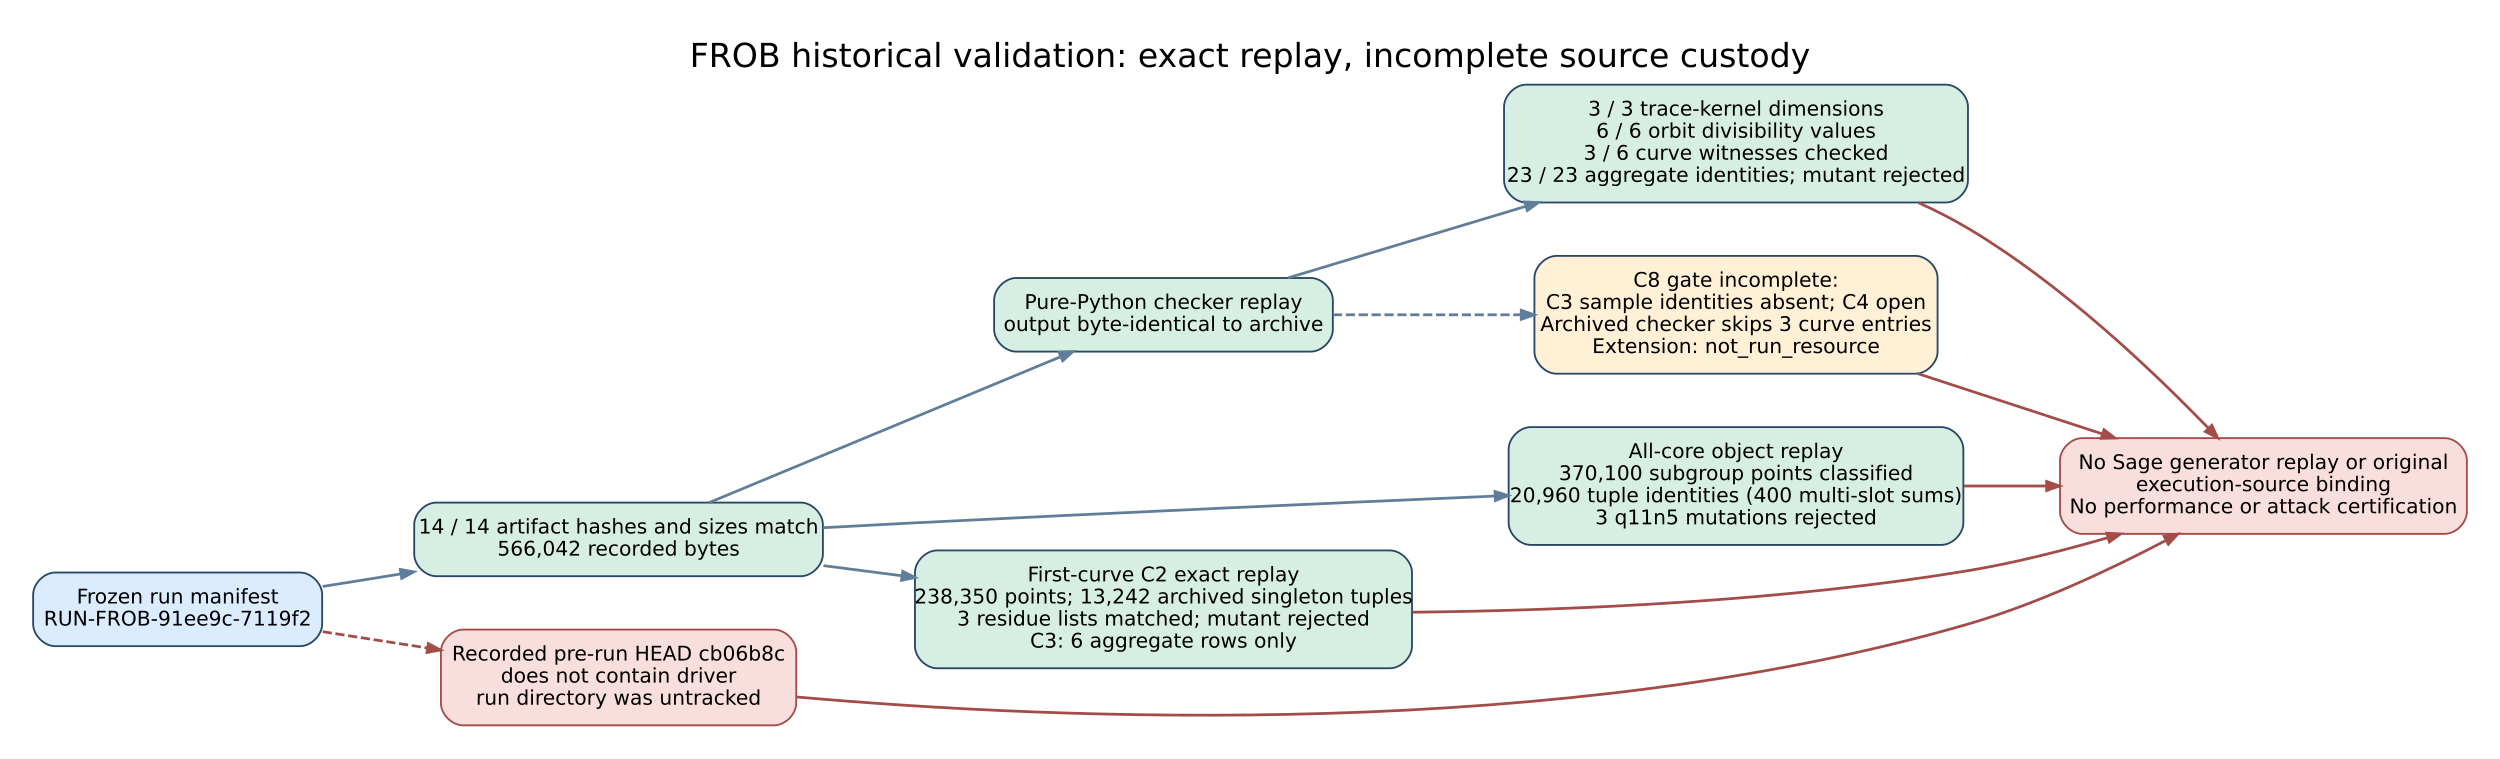
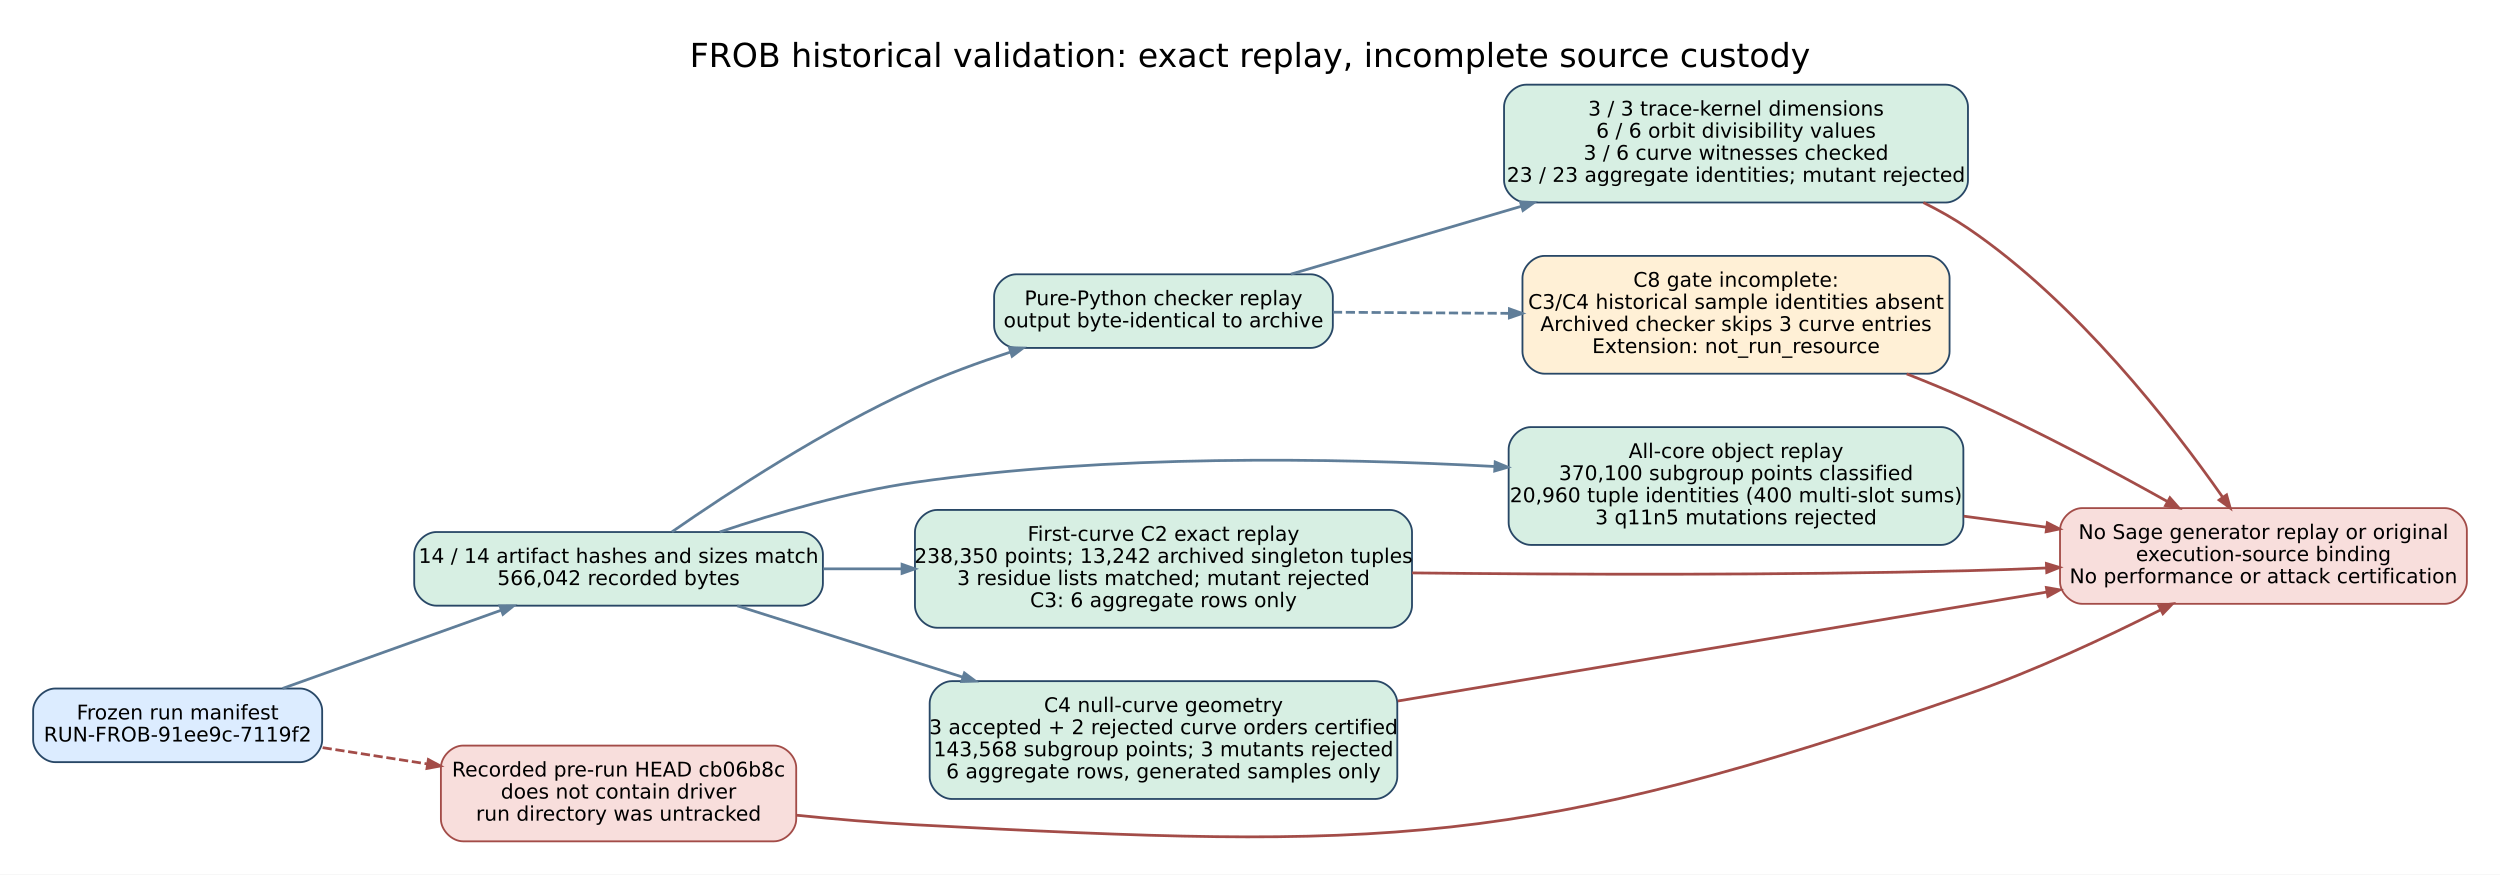
- <svg xmlns="http://www.w3.org/2000/svg" width="1358pt" height="412pt" viewBox="0.00 0.00 1358.00 412.00">
-   <g id="graph0" class="graph" transform="scale(1 1) rotate(0) translate(18 394)">
-     <polygon fill="white" stroke="transparent" points="-18,18 -18,-394 1340,-394 1340,18 -18,18" />
-     <text text-anchor="middle" x="661" y="-357.6" font-family="DejaVu Sans" font-size="18.00">FROB historical validation: exact replay, incomplete source custody</text>
+ <svg xmlns="http://www.w3.org/2000/svg" width="1358pt" height="475pt" viewBox="0.00 0.00 1358.00 475.00">
+   <g id="graph0" class="graph" transform="scale(1 1) rotate(0) translate(18 457)">
+     <polygon fill="white" stroke="transparent" points="-18,18 -18,-457 1340,-457 1340,18 -18,18" />
+     <text text-anchor="middle" x="661" y="-420.6" font-family="DejaVu Sans" font-size="18.00">FROB historical validation: exact replay, incomplete source custody</text>
    <g id="node1" class="node">
      <path fill="#dcecff" stroke="#284766" d="M145,-83C145,-83 12,-83 12,-83 6,-83 0,-77 0,-71 0,-71 0,-55 0,-55 0,-49 6,-43 12,-43 12,-43 145,-43 145,-43 151,-43 157,-49 157,-55 157,-55 157,-71 157,-71 157,-77 151,-83 145,-83" />
      <text text-anchor="middle" x="78.5" y="-66.2" font-family="DejaVu Sans" font-size="11.00">Frozen run manifest</text>
      <text text-anchor="middle" x="78.5" y="-54.2" font-family="DejaVu Sans" font-size="11.00">RUN-FROB-91ee9c-7119f2</text>
    </g>
    <g id="node2" class="node">
-       <path fill="#d7efe3" stroke="#284766" d="M417,-121C417,-121 219,-121 219,-121 213,-121 207,-115 207,-109 207,-109 207,-93 207,-93 207,-87 213,-81 219,-81 219,-81 417,-81 417,-81 423,-81 429,-87 429,-93 429,-93 429,-109 429,-109 429,-115 423,-121 417,-121" />
-       <text text-anchor="middle" x="318" y="-104.2" font-family="DejaVu Sans" font-size="11.00">14 / 14 artifact hashes and sizes match</text>
-       <text text-anchor="middle" x="318" y="-92.2" font-family="DejaVu Sans" font-size="11.00">566,042 recorded bytes</text>
+       <path fill="#d7efe3" stroke="#284766" d="M417,-168C417,-168 219,-168 219,-168 213,-168 207,-162 207,-156 207,-156 207,-140 207,-140 207,-134 213,-128 219,-128 219,-128 417,-128 417,-128 423,-128 429,-134 429,-140 429,-140 429,-156 429,-156 429,-162 423,-168 417,-168" />
+       <text text-anchor="middle" x="318" y="-151.2" font-family="DejaVu Sans" font-size="11.00">14 / 14 artifact hashes and sizes match</text>
+       <text text-anchor="middle" x="318" y="-139.2" font-family="DejaVu Sans" font-size="11.00">566,042 recorded bytes</text>
    </g>
    <g id="edge1" class="edge">
-       <path fill="none" stroke="#607e99" stroke-width="1.5" d="M157.27,-75.44C170.87,-77.62 185.29,-79.93 199.68,-82.23" />
-       <polygon fill="#607e99" stroke="#607e99" stroke-width="1.5" points="199.44,-84.67 206.74,-83.36 200.21,-79.83 199.44,-84.67" />
+       <path fill="none" stroke="#607e99" stroke-width="1.5" d="M135.48,-83.04C171.12,-95.79 217.33,-112.33 254.21,-125.53" />
+       <polygon fill="#607e99" stroke="#607e99" stroke-width="1.5" points="253.57,-127.9 260.98,-127.95 255.22,-123.29 253.57,-127.9" />
    </g>
-     <g id="node8" class="node">
+     <g id="node9" class="node">
      <path fill="#f8dedc" stroke="#a34c48" d="M402.5,-52C402.5,-52 233.5,-52 233.5,-52 227.5,-52 221.5,-46 221.5,-40 221.5,-40 221.5,-12 221.5,-12 221.5,-6 227.5,0 233.5,0 233.5,0 402.5,0 402.5,0 408.5,0 414.5,-6 414.5,-12 414.5,-12 414.5,-40 414.5,-40 414.5,-46 408.5,-52 402.5,-52" />
      <text text-anchor="middle" x="318" y="-35.2" font-family="DejaVu Sans" font-size="11.00">Recorded pre-run HEAD cb06b8c</text>
      <text text-anchor="middle" x="318" y="-23.2" font-family="DejaVu Sans" font-size="11.00">does not contain driver</text>
      <text text-anchor="middle" x="318" y="-11.2" font-family="DejaVu Sans" font-size="11.00">run directory was untracked</text>
    </g>
-     <g id="edge7" class="edge">
+     <g id="edge8" class="edge">
      <path fill="none" stroke="#a34c48" stroke-width="1.5" stroke-dasharray="5,2" d="M157.27,-50.88C175.46,-48.05 195.12,-44.99 214.21,-42.01" />
      <polygon fill="#a34c48" stroke="#a34c48" stroke-width="1.5" points="214.68,-44.42 221.22,-40.92 213.92,-39.58 214.68,-44.42" />
    </g>
    <g id="node3" class="node">
-       <path fill="#d7efe3" stroke="#284766" d="M694,-243C694,-243 534,-243 534,-243 528,-243 522,-237 522,-231 522,-231 522,-215 522,-215 522,-209 528,-203 534,-203 534,-203 694,-203 694,-203 700,-203 706,-209 706,-215 706,-215 706,-231 706,-231 706,-237 700,-243 694,-243" />
-       <text text-anchor="middle" x="614" y="-226.2" font-family="DejaVu Sans" font-size="11.00">Pure-Python checker replay</text>
-       <text text-anchor="middle" x="614" y="-214.2" font-family="DejaVu Sans" font-size="11.00">output byte-identical to archive</text>
+       <path fill="#d7efe3" stroke="#284766" d="M694,-308C694,-308 534,-308 534,-308 528,-308 522,-302 522,-296 522,-296 522,-280 522,-280 522,-274 528,-268 534,-268 534,-268 694,-268 694,-268 700,-268 706,-274 706,-280 706,-280 706,-296 706,-296 706,-302 700,-308 694,-308" />
+       <text text-anchor="middle" x="614" y="-291.2" font-family="DejaVu Sans" font-size="11.00">Pure-Python checker replay</text>
+       <text text-anchor="middle" x="614" y="-279.2" font-family="DejaVu Sans" font-size="11.00">output byte-identical to archive</text>
    </g>
    <g id="edge2" class="edge">
-       <path fill="none" stroke="#607e99" stroke-width="1.5" d="M367.22,-121.01C419.66,-142.77 503.32,-177.49 558.21,-200.26" />
-       <polygon fill="#607e99" stroke="#607e99" stroke-width="1.5" points="557.35,-202.56 564.75,-202.98 559.23,-198.03 557.35,-202.56" />
+       <path fill="none" stroke="#607e99" stroke-width="1.5" d="M347.01,-168.11C378.06,-189.68 430.22,-223.83 479,-246 495.36,-253.44 513.41,-260.07 530.82,-265.75" />
+       <polygon fill="#607e99" stroke="#607e99" stroke-width="1.5" points="530.3,-268.16 537.71,-267.96 531.79,-263.49 530.3,-268.16" />
    </g>
    <g id="node5" class="node">
-       <path fill="#d7efe3" stroke="#284766" d="M1036.5,-162C1036.5,-162 813.5,-162 813.5,-162 807.5,-162 801.5,-156 801.5,-150 801.5,-150 801.5,-110 801.5,-110 801.5,-104 807.5,-98 813.5,-98 813.5,-98 1036.5,-98 1036.5,-98 1042.5,-98 1048.5,-104 1048.5,-110 1048.5,-110 1048.5,-150 1048.5,-150 1048.5,-156 1042.5,-162 1036.5,-162" />
-       <text text-anchor="middle" x="925" y="-145.2" font-family="DejaVu Sans" font-size="11.00">All-core object replay</text>
-       <text text-anchor="middle" x="925" y="-133.2" font-family="DejaVu Sans" font-size="11.00">370,100 subgroup points classified</text>
-       <text text-anchor="middle" x="925" y="-121.2" font-family="DejaVu Sans" font-size="11.00">20,960 tuple identities (400 multi-slot sums)</text>
-       <text text-anchor="middle" x="925" y="-109.2" font-family="DejaVu Sans" font-size="11.00">3 q11n5 mutations rejected</text>
+       <path fill="#d7efe3" stroke="#284766" d="M1036.5,-225C1036.5,-225 813.5,-225 813.5,-225 807.5,-225 801.5,-219 801.5,-213 801.5,-213 801.5,-173 801.5,-173 801.5,-167 807.5,-161 813.5,-161 813.5,-161 1036.5,-161 1036.5,-161 1042.5,-161 1048.5,-167 1048.5,-173 1048.5,-173 1048.5,-213 1048.5,-213 1048.5,-219 1042.5,-225 1036.5,-225" />
+       <text text-anchor="middle" x="925" y="-208.2" font-family="DejaVu Sans" font-size="11.00">All-core object replay</text>
+       <text text-anchor="middle" x="925" y="-196.2" font-family="DejaVu Sans" font-size="11.00">370,100 subgroup points classified</text>
+       <text text-anchor="middle" x="925" y="-184.2" font-family="DejaVu Sans" font-size="11.00">20,960 tuple identities (400 multi-slot sums)</text>
+       <text text-anchor="middle" x="925" y="-172.2" font-family="DejaVu Sans" font-size="11.00">3 q11n5 mutations rejected</text>
    </g>
    <g id="edge4" class="edge">
-       <path fill="none" stroke="#607e99" stroke-width="1.5" d="M429.16,-107.36C445.86,-108.28 462.88,-109.18 479,-110 585.03,-115.36 705.31,-120.73 794.07,-124.55" />
-       <polygon fill="#607e99" stroke="#607e99" stroke-width="1.5" points="794.11,-127 801.21,-124.85 794.32,-122.11 794.11,-127" />
+       <path fill="none" stroke="#607e99" stroke-width="1.5" d="M372.94,-168.03C403.57,-178.34 442.89,-189.81 479,-195 584.17,-210.13 704.76,-208.42 793.86,-203.61" />
+       <polygon fill="#607e99" stroke="#607e99" stroke-width="1.5" points="794.18,-206.04 801.03,-203.21 793.91,-201.15 794.18,-206.04" />
    </g>
    <g id="node6" class="node">
-       <path fill="#d7efe3" stroke="#284766" d="M737,-95C737,-95 491,-95 491,-95 485,-95 479,-89 479,-83 479,-83 479,-43 479,-43 479,-37 485,-31 491,-31 491,-31 737,-31 737,-31 743,-31 749,-37 749,-43 749,-43 749,-83 749,-83 749,-89 743,-95 737,-95" />
-       <text text-anchor="middle" x="614" y="-78.2" font-family="DejaVu Sans" font-size="11.00">First-curve C2 exact replay</text>
-       <text text-anchor="middle" x="614" y="-66.2" font-family="DejaVu Sans" font-size="11.00">238,350 points; 13,242 archived singleton tuples</text>
-       <text text-anchor="middle" x="614" y="-54.2" font-family="DejaVu Sans" font-size="11.00">3 residue lists matched; mutant rejected</text>
-       <text text-anchor="middle" x="614" y="-42.2" font-family="DejaVu Sans" font-size="11.00">C3: 6 aggregate rows only</text>
+       <path fill="#d7efe3" stroke="#284766" d="M737,-180C737,-180 491,-180 491,-180 485,-180 479,-174 479,-168 479,-168 479,-128 479,-128 479,-122 485,-116 491,-116 491,-116 737,-116 737,-116 743,-116 749,-122 749,-128 749,-128 749,-168 749,-168 749,-174 743,-180 737,-180" />
+       <text text-anchor="middle" x="614" y="-163.2" font-family="DejaVu Sans" font-size="11.00">First-curve C2 exact replay</text>
+       <text text-anchor="middle" x="614" y="-151.2" font-family="DejaVu Sans" font-size="11.00">238,350 points; 13,242 archived singleton tuples</text>
+       <text text-anchor="middle" x="614" y="-139.2" font-family="DejaVu Sans" font-size="11.00">3 residue lists matched; mutant rejected</text>
+       <text text-anchor="middle" x="614" y="-127.2" font-family="DejaVu Sans" font-size="11.00">C3: 6 aggregate rows only</text>
    </g>
    <g id="edge5" class="edge">
-       <path fill="none" stroke="#607e99" stroke-width="1.5" d="M429.31,-86.74C443.24,-84.94 457.65,-83.08 471.97,-81.23" />
-       <polygon fill="#607e99" stroke="#607e99" stroke-width="1.5" points="472.37,-83.65 479,-80.32 471.74,-78.79 472.37,-83.65" />
+       <path fill="none" stroke="#607e99" stroke-width="1.5" d="M429.31,-148C443.24,-148 457.65,-148 471.97,-148" />
+       <polygon fill="#607e99" stroke="#607e99" stroke-width="1.5" points="472,-150.45 479,-148 472,-145.55 472,-150.45" />
+     </g>
+     <g id="node7" class="node">
+       <path fill="#d7efe3" stroke="#284766" d="M729,-87C729,-87 499,-87 499,-87 493,-87 487,-81 487,-75 487,-75 487,-35 487,-35 487,-29 493,-23 499,-23 499,-23 729,-23 729,-23 735,-23 741,-29 741,-35 741,-35 741,-75 741,-75 741,-81 735,-87 729,-87" />
+       <text text-anchor="middle" x="614" y="-70.2" font-family="DejaVu Sans" font-size="11.00">C4 null-curve geometry</text>
+       <text text-anchor="middle" x="614" y="-58.2" font-family="DejaVu Sans" font-size="11.00">3 accepted + 2 rejected curve orders certified</text>
+       <text text-anchor="middle" x="614" y="-46.2" font-family="DejaVu Sans" font-size="11.00">143,568 subgroup points; 3 mutants rejected</text>
+       <text text-anchor="middle" x="614" y="-34.2" font-family="DejaVu Sans" font-size="11.00">6 aggregate rows, generated samples only</text>
+     </g>
+     <g id="edge6" class="edge">
+       <path fill="none" stroke="#607e99" stroke-width="1.5" d="M382.43,-127.93C418.17,-116.63 463.78,-102.2 504.98,-89.17" />
+       <polygon fill="#607e99" stroke="#607e99" stroke-width="1.5" points="505.88,-91.45 511.82,-87.01 504.4,-86.78 505.88,-91.45" />
    </g>
    <g id="node4" class="node">
-       <path fill="#d7efe3" stroke="#284766" d="M1039,-348C1039,-348 811,-348 811,-348 805,-348 799,-342 799,-336 799,-336 799,-296 799,-296 799,-290 805,-284 811,-284 811,-284 1039,-284 1039,-284 1045,-284 1051,-290 1051,-296 1051,-296 1051,-336 1051,-336 1051,-342 1045,-348 1039,-348" />
-       <text text-anchor="middle" x="925" y="-331.2" font-family="DejaVu Sans" font-size="11.00">3 / 3 trace-kernel dimensions</text>
-       <text text-anchor="middle" x="925" y="-319.2" font-family="DejaVu Sans" font-size="11.00">6 / 6 orbit divisibility values</text>
-       <text text-anchor="middle" x="925" y="-307.2" font-family="DejaVu Sans" font-size="11.00">3 / 6 curve witnesses checked</text>
-       <text text-anchor="middle" x="925" y="-295.2" font-family="DejaVu Sans" font-size="11.00">23 / 23 aggregate identities; mutant rejected</text>
+       <path fill="#d7efe3" stroke="#284766" d="M1039,-411C1039,-411 811,-411 811,-411 805,-411 799,-405 799,-399 799,-399 799,-359 799,-359 799,-353 805,-347 811,-347 811,-347 1039,-347 1039,-347 1045,-347 1051,-353 1051,-359 1051,-359 1051,-399 1051,-399 1051,-405 1045,-411 1039,-411" />
+       <text text-anchor="middle" x="925" y="-394.2" font-family="DejaVu Sans" font-size="11.00">3 / 3 trace-kernel dimensions</text>
+       <text text-anchor="middle" x="925" y="-382.2" font-family="DejaVu Sans" font-size="11.00">6 / 6 orbit divisibility values</text>
+       <text text-anchor="middle" x="925" y="-370.2" font-family="DejaVu Sans" font-size="11.00">3 / 6 curve witnesses checked</text>
+       <text text-anchor="middle" x="925" y="-358.2" font-family="DejaVu Sans" font-size="11.00">23 / 23 aggregate identities; mutant rejected</text>
    </g>
    <g id="edge3" class="edge">
-       <path fill="none" stroke="#607e99" stroke-width="1.5" d="M681.67,-243.07C719.31,-254.39 767.36,-268.86 810.74,-281.91" />
-       <polygon fill="#607e99" stroke="#607e99" stroke-width="1.5" points="810.25,-284.32 817.65,-283.99 811.66,-279.63 810.25,-284.32" />
+       <path fill="none" stroke="#607e99" stroke-width="1.5" d="M683.19,-308.08C719.97,-318.91 766.36,-332.57 808.57,-345.01" />
+       <polygon fill="#607e99" stroke="#607e99" stroke-width="1.5" points="807.9,-347.36 815.31,-346.99 809.29,-342.66 807.9,-347.36" />
    </g>
-     <g id="node7" class="node">
-       <path fill="#fff0d6" stroke="#284766" d="M1022.5,-255C1022.5,-255 827.5,-255 827.5,-255 821.5,-255 815.5,-249 815.5,-243 815.5,-243 815.5,-203 815.5,-203 815.5,-197 821.5,-191 827.5,-191 827.5,-191 1022.5,-191 1022.5,-191 1028.5,-191 1034.5,-197 1034.5,-203 1034.5,-203 1034.5,-243 1034.5,-243 1034.5,-249 1028.5,-255 1022.5,-255" />
-       <text text-anchor="middle" x="925" y="-238.2" font-family="DejaVu Sans" font-size="11.00">C8 gate incomplete:</text>
-       <text text-anchor="middle" x="925" y="-226.2" font-family="DejaVu Sans" font-size="11.00">C3 sample identities absent; C4 open</text>
-       <text text-anchor="middle" x="925" y="-214.2" font-family="DejaVu Sans" font-size="11.00">Archived checker skips 3 curve entries</text>
-       <text text-anchor="middle" x="925" y="-202.2" font-family="DejaVu Sans" font-size="11.00">Extension: not_run_resource</text>
+     <g id="node8" class="node">
+       <path fill="#fff0d6" stroke="#284766" d="M1029,-318C1029,-318 821,-318 821,-318 815,-318 809,-312 809,-306 809,-306 809,-266 809,-266 809,-260 815,-254 821,-254 821,-254 1029,-254 1029,-254 1035,-254 1041,-260 1041,-266 1041,-266 1041,-306 1041,-306 1041,-312 1035,-318 1029,-318" />
+       <text text-anchor="middle" x="925" y="-301.2" font-family="DejaVu Sans" font-size="11.00">C8 gate incomplete:</text>
+       <text text-anchor="middle" x="925" y="-289.2" font-family="DejaVu Sans" font-size="11.00">C3/C4 historical sample identities absent</text>
+       <text text-anchor="middle" x="925" y="-277.2" font-family="DejaVu Sans" font-size="11.00">Archived checker skips 3 curve entries</text>
+       <text text-anchor="middle" x="925" y="-265.2" font-family="DejaVu Sans" font-size="11.00">Extension: not_run_resource</text>
    </g>
-     <g id="edge6" class="edge">
-       <path fill="none" stroke="#607e99" stroke-width="1.5" stroke-dasharray="5,2" d="M706.04,-223C738.03,-223 774.42,-223 808.18,-223" />
-       <polygon fill="#607e99" stroke="#607e99" stroke-width="1.5" points="808.34,-225.45 815.34,-223 808.34,-220.55 808.34,-225.45" />
+     <g id="edge7" class="edge">
+       <path fill="none" stroke="#607e99" stroke-width="1.5" stroke-dasharray="5,2" d="M706.04,-287.41C736,-287.22 769.8,-287 801.7,-286.79" />
+       <polygon fill="#607e99" stroke="#607e99" stroke-width="1.5" points="801.91,-289.24 808.9,-286.74 801.88,-284.34 801.91,-289.24" />
    </g>
-     <g id="node9" class="node">
-       <path fill="#f8dedc" stroke="#a34c48" d="M1310,-156C1310,-156 1113,-156 1113,-156 1107,-156 1101,-150 1101,-144 1101,-144 1101,-116 1101,-116 1101,-110 1107,-104 1113,-104 1113,-104 1310,-104 1310,-104 1316,-104 1322,-110 1322,-116 1322,-116 1322,-144 1322,-144 1322,-150 1316,-156 1310,-156" />
-       <text text-anchor="middle" x="1211.5" y="-139.2" font-family="DejaVu Sans" font-size="11.00">No Sage generator replay or original</text>
-       <text text-anchor="middle" x="1211.5" y="-127.2" font-family="DejaVu Sans" font-size="11.00">execution-source binding</text>
-       <text text-anchor="middle" x="1211.5" y="-115.2" font-family="DejaVu Sans" font-size="11.00">No performance or attack certification</text>
-     </g>
-     <g id="edge8" class="edge">
-       <path fill="none" stroke="#a34c48" stroke-width="1.5" d="M1024.18,-283.86C1033.47,-279.65 1042.55,-275.02 1051,-270 1101.74,-239.82 1151.45,-192.58 1181.54,-161.45" />
-       <polygon fill="#a34c48" stroke="#a34c48" stroke-width="1.5" points="1183.48,-162.96 1186.56,-156.22 1179.95,-159.57 1183.48,-162.96" />
+     <g id="node10" class="node">
+       <path fill="#f8dedc" stroke="#a34c48" d="M1310,-181C1310,-181 1113,-181 1113,-181 1107,-181 1101,-175 1101,-169 1101,-169 1101,-141 1101,-141 1101,-135 1107,-129 1113,-129 1113,-129 1310,-129 1310,-129 1316,-129 1322,-135 1322,-141 1322,-141 1322,-169 1322,-169 1322,-175 1316,-181 1310,-181" />
+       <text text-anchor="middle" x="1211.5" y="-164.2" font-family="DejaVu Sans" font-size="11.00">No Sage generator replay or original</text>
+       <text text-anchor="middle" x="1211.5" y="-152.2" font-family="DejaVu Sans" font-size="11.00">execution-source binding</text>
+       <text text-anchor="middle" x="1211.5" y="-140.2" font-family="DejaVu Sans" font-size="11.00">No performance or attack certification</text>
    </g>
    <g id="edge9" class="edge">
-       <path fill="none" stroke="#a34c48" stroke-width="1.5" d="M1048.72,-130C1063.58,-130 1078.73,-130 1093.51,-130" />
-       <polygon fill="#a34c48" stroke="#a34c48" stroke-width="1.5" points="1093.73,-132.45 1100.73,-130 1093.73,-127.55 1093.73,-132.45" />
+       <path fill="none" stroke="#a34c48" stroke-width="1.5" d="M1026.78,-346.96C1035.24,-342.77 1043.44,-338.13 1051,-333 1109.98,-292.96 1161.64,-226.49 1189.23,-187.1" />
+       <polygon fill="#a34c48" stroke="#a34c48" stroke-width="1.5" points="1191.47,-188.17 1193.45,-181.02 1187.45,-185.37 1191.47,-188.17" />
    </g>
    <g id="edge10" class="edge">
-       <path fill="none" stroke="#a34c48" stroke-width="1.5" d="M749.43,-61.44C836.06,-62.4 950.82,-67.38 1051,-84 1076.08,-88.16 1102.81,-94.92 1127.08,-101.98" />
-       <polygon fill="#a34c48" stroke="#a34c48" stroke-width="1.5" points="1126.45,-104.35 1133.86,-103.98 1127.84,-99.65 1126.45,-104.35" />
+       <path fill="none" stroke="#a34c48" stroke-width="1.5" d="M1048.72,-176.61C1063.58,-174.62 1078.73,-172.6 1093.51,-170.63" />
+       <polygon fill="#a34c48" stroke="#a34c48" stroke-width="1.5" points="1094.12,-173.02 1100.73,-169.66 1093.47,-168.16 1094.12,-173.02" />
    </g>
    <g id="edge11" class="edge">
-       <path fill="none" stroke="#a34c48" stroke-width="1.5" d="M1023.91,-190.99C1056.47,-180.35 1092.48,-168.58 1124.11,-158.24" />
-       <polygon fill="#a34c48" stroke="#a34c48" stroke-width="1.5" points="1124.89,-160.56 1130.79,-156.06 1123.37,-155.9 1124.89,-160.56" />
+       <path fill="none" stroke="#a34c48" stroke-width="1.5" d="M749.08,-145.8C835.32,-144.85 949.79,-144.46 1051,-147 1064.82,-147.35 1079.3,-147.86 1093.66,-148.47" />
+       <polygon fill="#a34c48" stroke="#a34c48" stroke-width="1.5" points="1093.6,-150.91 1100.7,-148.77 1093.81,-146.02 1093.6,-150.91" />
    </g>
    <g id="edge12" class="edge">
-       <path fill="none" stroke="#a34c48" stroke-width="1.5" d="M414.63,-15.42C556.67,-2.87 830.37,9.01 1051,-55 1088.45,-65.86 1128.14,-84.5 1158.56,-100.47" />
-       <polygon fill="#a34c48" stroke="#a34c48" stroke-width="1.5" points="1157.57,-102.72 1164.9,-103.84 1159.87,-98.39 1157.57,-102.72" />
+       <path fill="none" stroke="#a34c48" stroke-width="1.5" d="M741.29,-76.21C845.59,-93.72 992.46,-118.38 1093.97,-135.43" />
+       <polygon fill="#a34c48" stroke="#a34c48" stroke-width="1.5" points="1093.59,-137.85 1100.9,-136.59 1094.4,-133.02 1093.59,-137.85" />
+     </g>
+     <g id="edge13" class="edge">
+       <path fill="none" stroke="#a34c48" stroke-width="1.5" d="M1017.72,-253.89C1029.03,-249.45 1040.34,-244.77 1051,-240 1088.03,-223.41 1128.34,-201.9 1159.18,-184.66" />
+       <polygon fill="#a34c48" stroke="#a34c48" stroke-width="1.5" points="1160.7,-186.62 1165.61,-181.05 1158.3,-182.34 1160.7,-186.62" />
+     </g>
+     <g id="edge14" class="edge">
+       <path fill="none" stroke="#a34c48" stroke-width="1.5" d="M414.9,-14.14C435.98,-12 458.22,-10.1 479,-9 734.81,4.55 809.09,4.28 1051,-80 1086.88,-92.5 1125.48,-110.52 1155.72,-125.76" />
+       <polygon fill="#a34c48" stroke="#a34c48" stroke-width="1.5" points="1154.69,-127.99 1162.04,-128.97 1156.9,-123.62 1154.69,-127.99" />
    </g>
  </g>
</svg>
